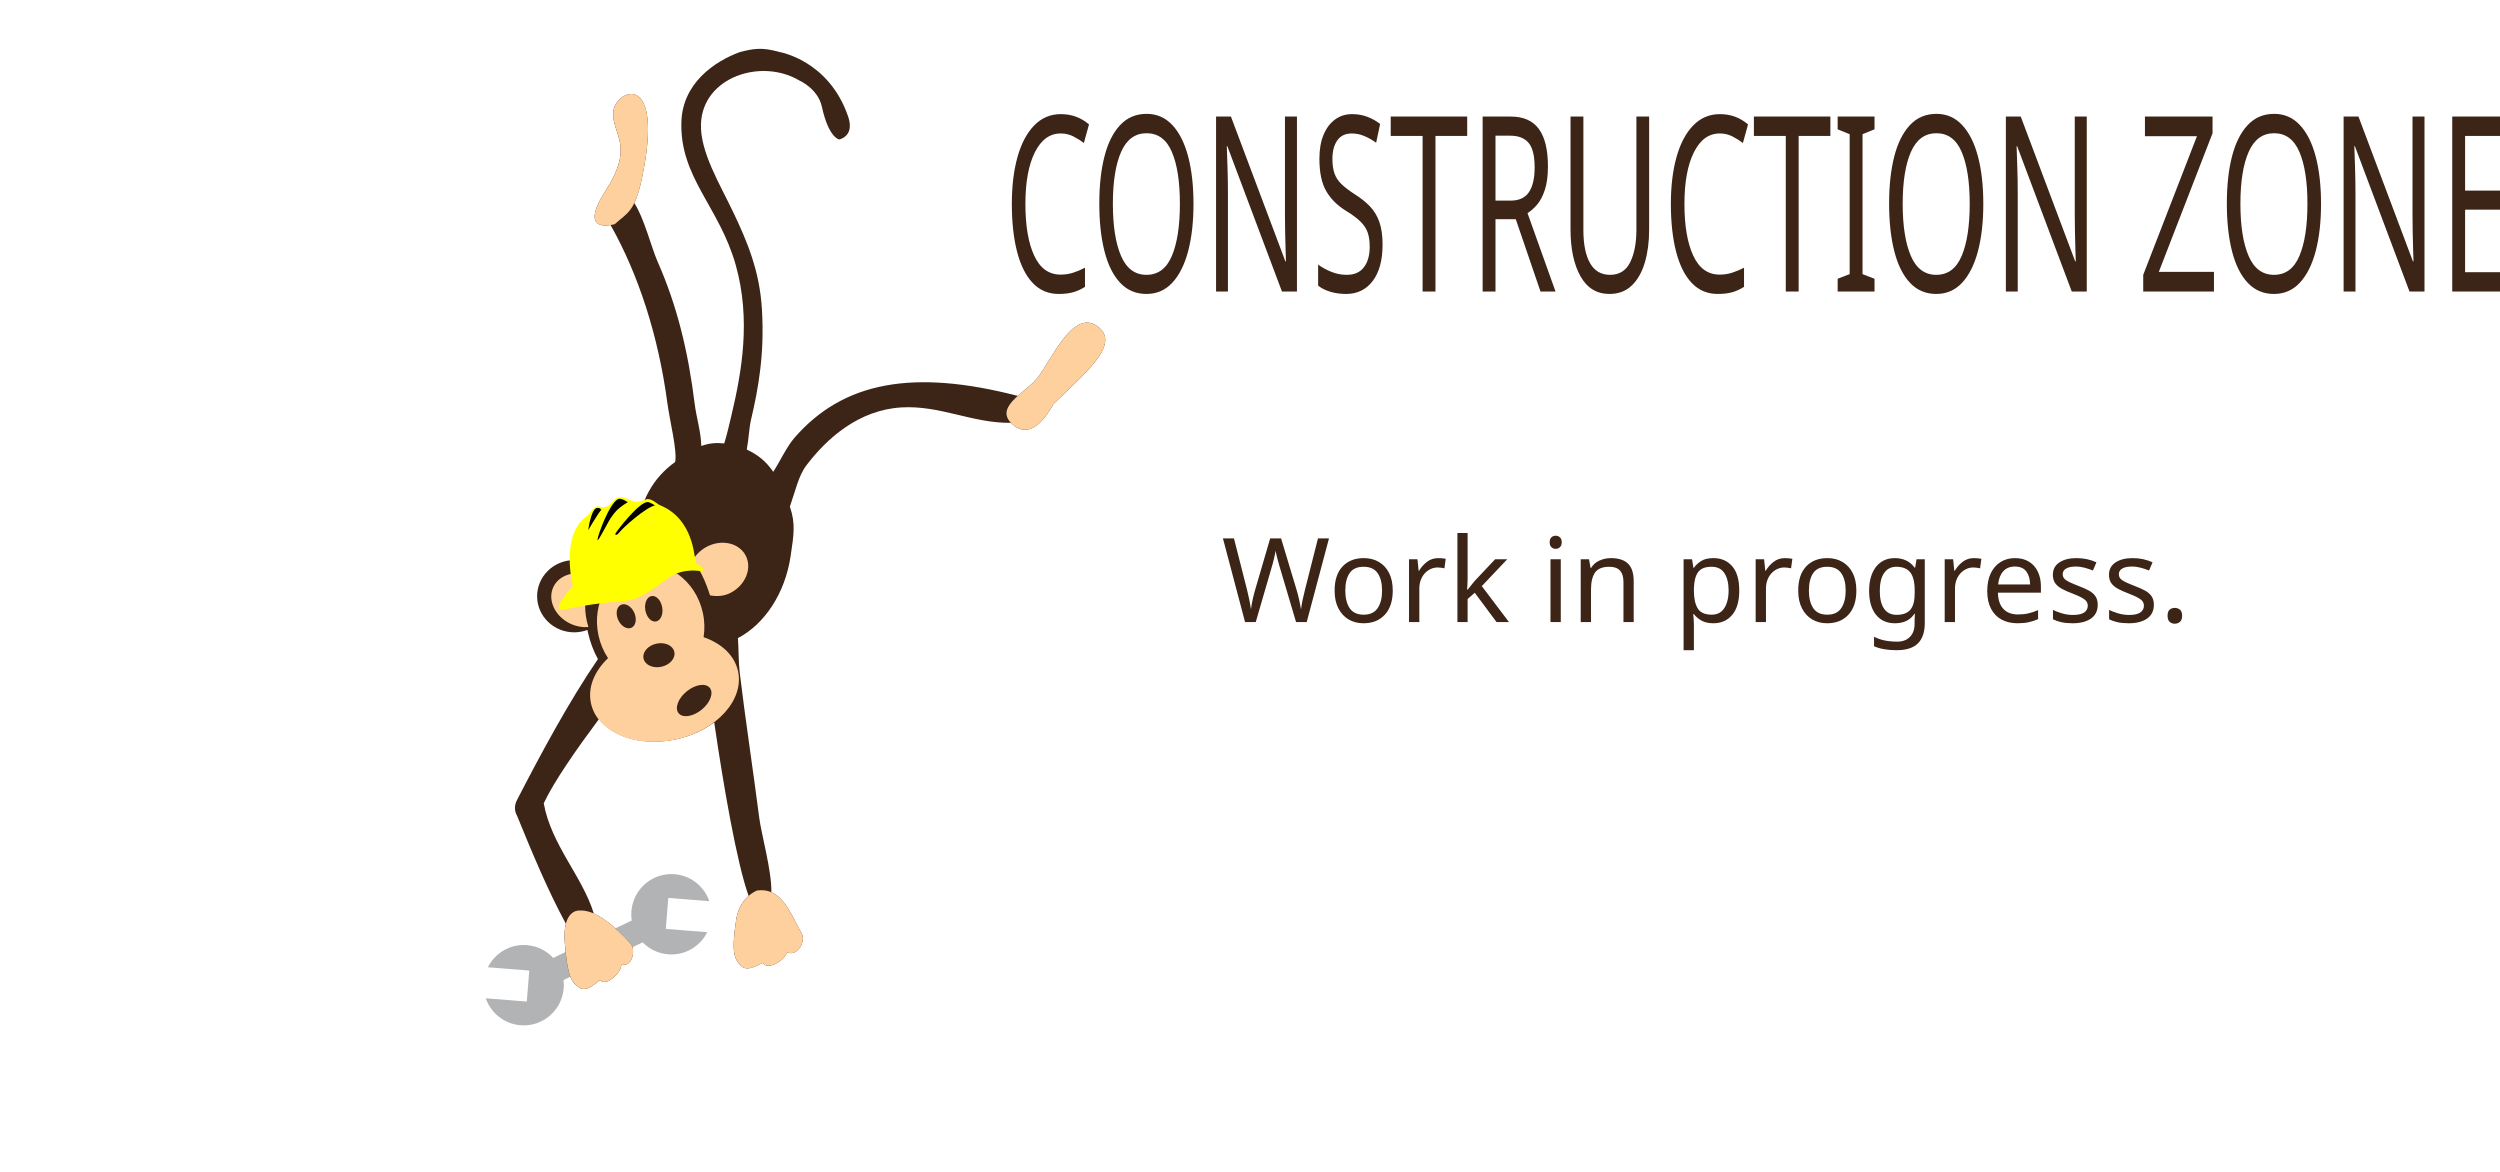
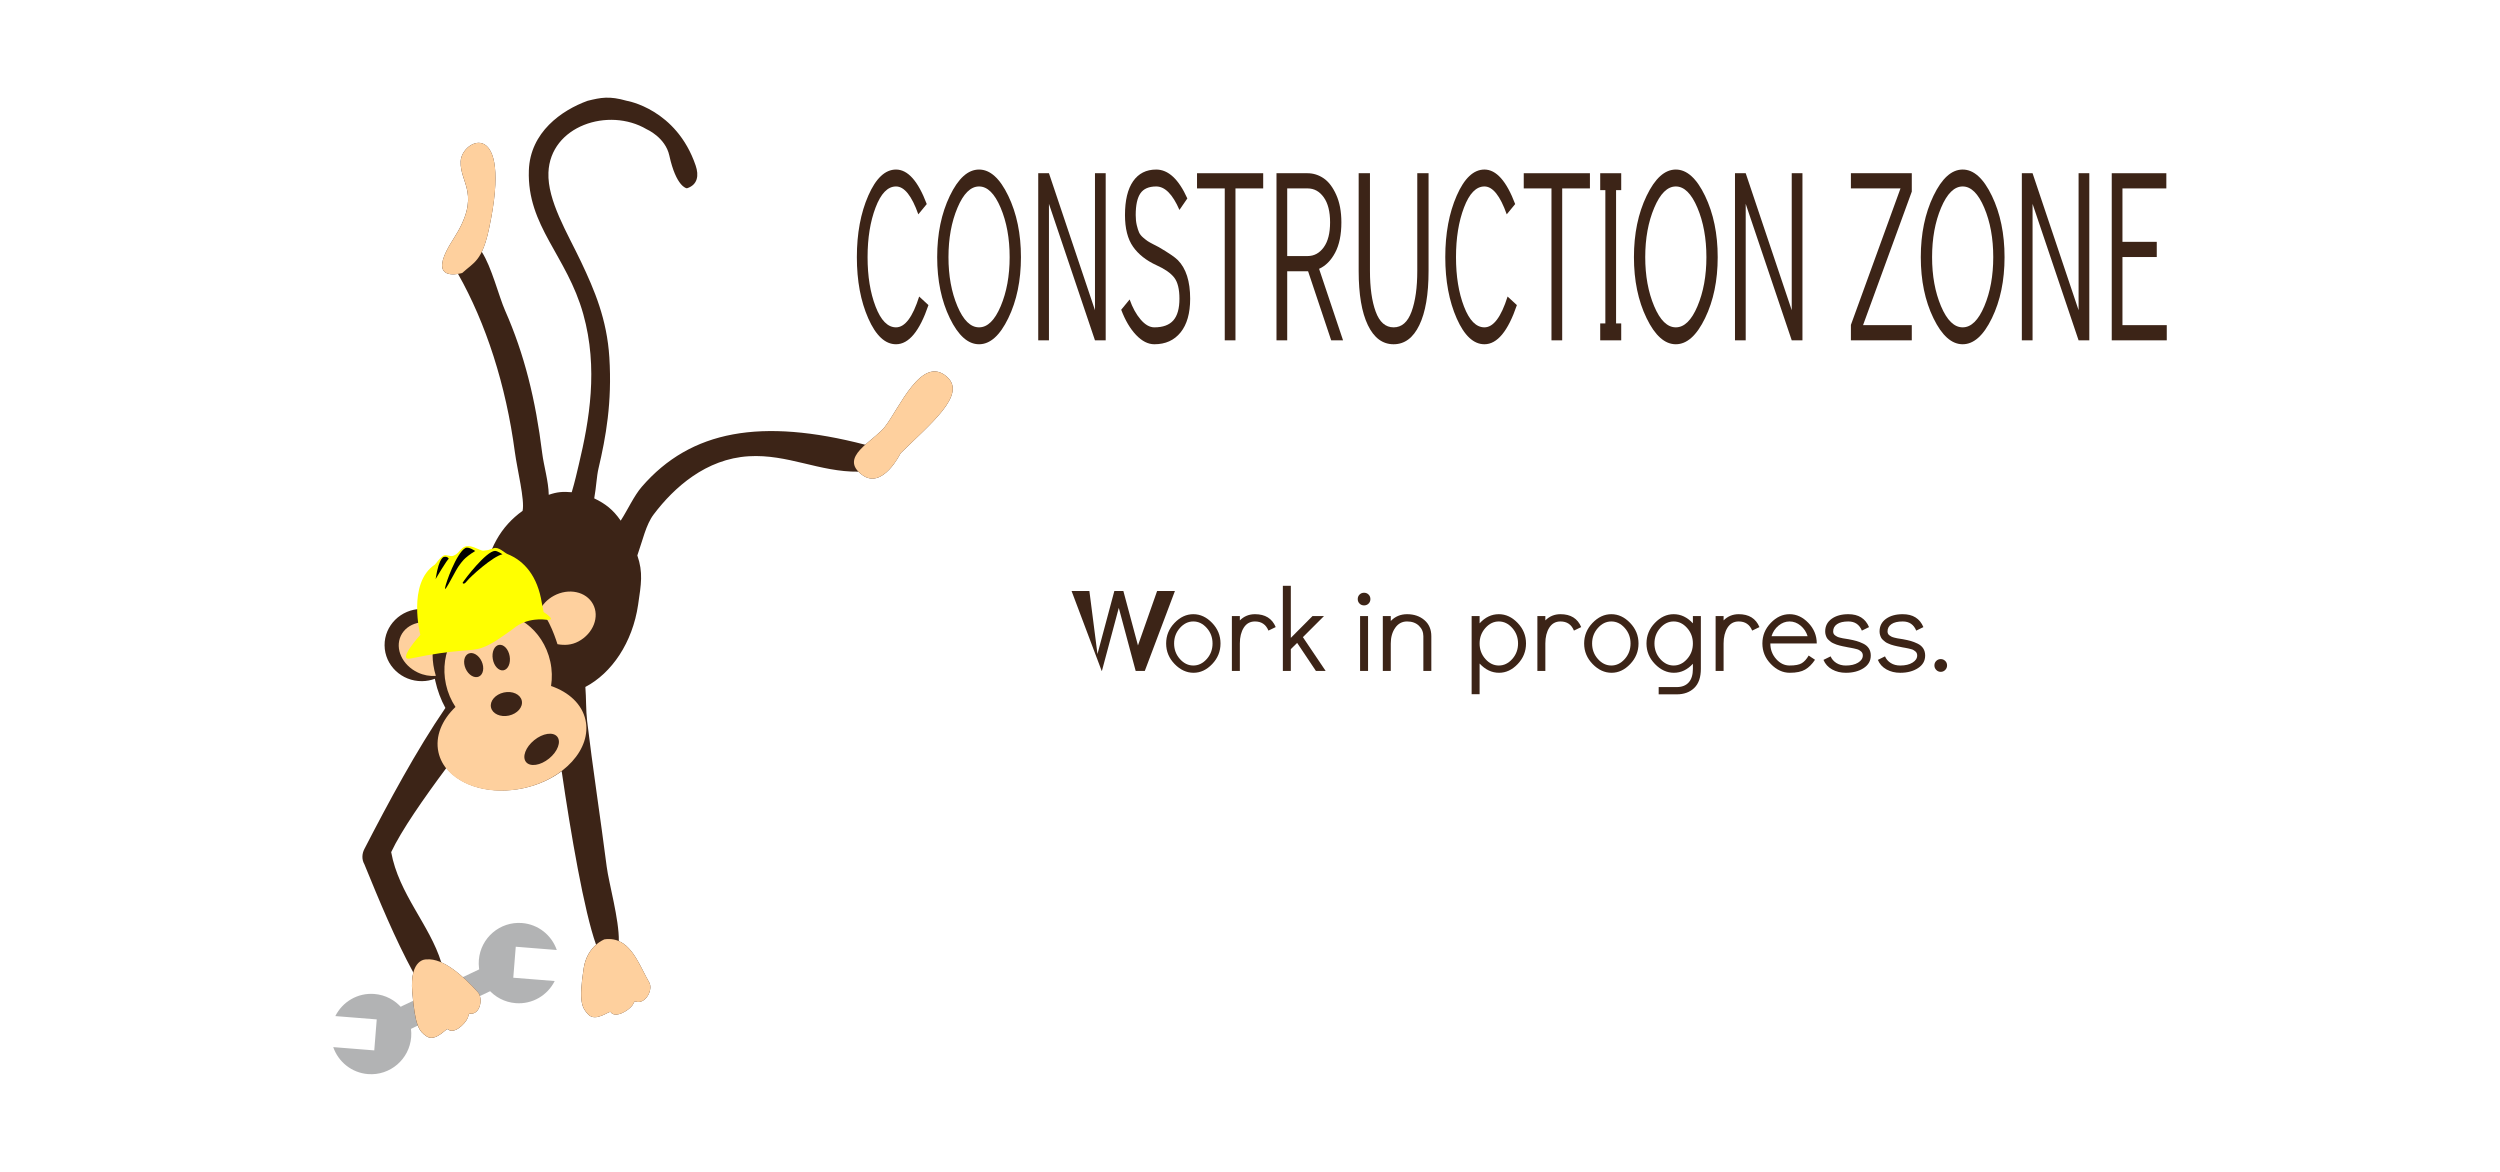
- <svg xmlns="http://www.w3.org/2000/svg" version="1.1" x="0px" y="0px" width="1024px" height="480px" viewBox="664.5 752.5 1024 480" enable-background="new 664.5 752.5 1024 480" xml:space="preserve">
-   <g id="Layer_1">
+ <svg xmlns="http://www.w3.org/2000/svg" version="1.1" id="Layer_1" x="0px" y="0px" width="1024px" height="480px" viewBox="0 0 1024 480" enable-background="new 0 0 1024 480" xml:space="preserve">
+   <g id="Layer_1_1_">
    <g>
      <g>
-         <path fill="#B2B3B4" d="M926.646,1127.938l4.293,9.028l-40.22,19.132l-4.295-9.029L926.646,1127.938z" />
-         <path fill="#B2B3B4" d="M923.117,1125.703c-0.723,9.057,6.018,16.967,15.075,17.689c6.887,0.55,13.077-3.236,15.99-9.062     l-16.962-1.354l1.015-12.694l16.803,1.341c-2.071-5.996-7.502-10.512-14.227-11.049     C931.755,1109.853,923.84,1116.646,923.117,1125.703z" />
-         <path fill="#B2B3B4" d="M895.394,1157.318c0.723-9.057-6.019-16.967-15.075-17.689c-6.887-0.55-13.078,3.237-15.989,9.061     l16.961,1.354l-1.014,12.695l-16.804-1.342c2.072,5.996,7.502,10.512,14.227,11.05     C886.756,1173.17,894.671,1166.375,895.394,1157.318z" />
+         <path fill="#B2B3B4" d="M199.666,395.438l4.293,9.028l-40.221,19.132l-4.295-9.029L199.666,395.438z" />
+         <path fill="#B2B3B4" d="M196.137,393.203c-0.724,9.057,6.018,16.967,15.075,17.688c6.887,0.551,13.077-3.235,15.989-9.062     l-16.962-1.354l1.016-12.693l16.803,1.341c-2.071-5.996-7.502-10.512-14.228-11.049     C204.774,377.354,196.859,384.146,196.137,393.203z" />
+         <path fill="#B2B3B4" d="M168.413,424.818c0.724-9.058-6.019-16.968-15.074-17.689c-6.888-0.55-13.078,3.237-15.989,9.062     l16.961,1.354l-1.014,12.695l-16.805-1.343c2.072,5.996,7.502,10.513,14.228,11.051     C159.775,440.67,167.69,433.875,168.413,424.818z" />
      </g>
      <g id="svg_232">
-         <path id="svg_2" fill="#3C2417" d="M1114.97,886.943c-10.447-9.553-19.792,13.134-25.601,20.438     c-1.893,2.376-5.227,4.787-7.991,7.282c-42.515-11.032-71.424-6.008-91.516,17.22c-3.204,3.701-5.724,9.375-8.646,13.881     c-3.096-4.496-6.261-6.941-10.839-9.133c0.854-4.748,0.976-8.972,1.742-12.224c3.029-12.851,5.599-27.066,4.455-45.452     c-0.973-15.673-6.085-27.608-11.586-39.213c-5.563-11.743-13.805-25.046-13.368-36.542c0.729-19.153,24.665-26.967,40.231-17.762     c0,0,7.65,3.305,9.286,10.765c2.83,12.914,7.098,13.408,7.098,13.408c0.125,0,0.242-0.018,0.312-0.045     c4.179-1.454,4.764-5.182,3.385-9.232c-7.905-23.255-28.225-26.546-28.225-26.546c-7.246-2.062-10.57-1.335-16.045,0     c-10.618,3.853-23.525,12.845-24.062,28.521c-0.781,22.825,15.57,34.872,22.28,58.82c6.24,22.262,2.468,43.637-1.782,61.495     c-0.757,3.182-1.636,7.188-2.938,11.493c-3.64-0.313-5.974-0.133-9.412,1.053c-0.078-5.486-2.05-11.959-2.68-17.047     c-2.711-21.938-7.313-40.578-15.211-58.446c-2.523-5.713-5.556-17.955-9.545-24.016c1.08-2.216,2.075-5.234,3.021-9.679     c9.788-45.983-11.24-36.601-11.667-27.416c-0.428,9.187,8.875,13.471-3.103,32.018c-9.438,14.613-1.686,14.722,2.031,14.109     c11.42,20.182,19.628,45.533,23.271,72.941c0.953,7.165,4.141,19.727,3.165,24.109c-8.905,6.379-14.175,15.56-16.166,29.157     c-0.107,0.728-0.218,1.39-0.334,2.008c-0.332,0.057-0.662,0.106-0.992,0.18c-6.38,1.398-11.542,5.698-14.915,11.658     c-2.539-1.792-5.659-2.852-9.038-2.823c-8.399,0.075-15.15,6.754-15.08,14.921c0.07,8.169,6.936,14.729,15.334,14.661     c1.855-0.021,3.626-0.374,5.267-0.98c0.051,0.269,0.1,0.53,0.158,0.801c0.889,4.048,2.317,7.799,4.15,11.146     c-11.823,17.264-23.379,38.771-33.186,57.789c-0.933,1.801-1.203,4.136,0,6.239c6.233,15.231,12.502,30.424,20.047,44.346     c-0.5,1.918-0.726,4.518-0.432,8.044c1.169,14.001,2.789,16,5.833,18.083c3.694,2.528,8.167-3.501,8.753-2.916     c2.276,2.278,6.996-1.942,8.164-4.668c0.258-0.599,0.255-1.785,0.878-1.706c4.18,0.54,5.547-6.219,3.205-8.792     c-4.278-4.709-9.659-9.9-14.952-12.215c-4.744-15.361-17.401-28.021-20.515-45.144c4.152-8.846,13.236-21.887,22.634-34.521     c5.869,7.569,18.456,11.188,31.72,8.281c5.975-1.311,11.268-3.769,15.483-6.927c3.729,25.599,9.222,57.544,14.085,71.085     c-2.026,1.777-4.332,4.806-5.084,9.683c-2.144,13.883-0.648,16.225,1.891,18.906c3.078,3.247,8.721-1.701,9.167-1.007     c1.748,2.707,7.251-0.425,8.967-2.841c0.379-0.533,0.624-1.692,1.216-1.484c3.971,1.41,7.356-4.792,5.611-7.8     c-3.47-5.99-6.339-14.311-12.449-16.943c0.176-8.771-4.099-23.733-4.961-30.458c-2.632-20.52-5.749-40.601-8.022-59.715     c-0.522-4.382-0.354-9.294-0.72-13.916c10.767-5.622,19.335-18.163,21.603-33.676c1.246-8.493,2.105-13.136-0.316-20.191     c2.191-6.211,3.516-12.596,6.697-16.805c8.409-11.125,21.462-22.768,38.944-23.822c15.925-0.96,29.012,6.499,44.912,6.317     c0.421,0.435,0.924,0.874,1.514,1.314c8.395,6.272,15.748-8.856,15.748-8.856c12.437-12.221,27.061-23.954,19.118-31.217V886.943     z" />
+         <path id="svg_2" fill="#3C2417" d="M387.989,154.443c-10.446-9.554-19.792,13.134-25.601,20.438     c-1.893,2.376-5.228,4.787-7.991,7.282c-42.515-11.032-71.424-6.008-91.516,17.22c-3.204,3.701-5.725,9.375-8.646,13.881     c-3.096-4.496-6.261-6.94-10.839-9.133c0.854-4.748,0.977-8.972,1.742-12.224c3.029-12.852,5.599-27.066,4.455-45.452     c-0.973-15.673-6.085-27.608-11.586-39.213c-5.563-11.743-13.805-25.046-13.368-36.542c0.729-19.153,24.665-26.968,40.231-17.763     c0,0,7.649,3.306,9.285,10.766c2.83,12.914,7.099,13.408,7.099,13.408c0.125,0,0.242-0.019,0.312-0.045     c4.18-1.454,4.765-5.183,3.386-9.232c-7.905-23.255-28.226-26.546-28.226-26.546c-7.246-2.062-10.57-1.335-16.045,0     c-10.618,3.853-23.525,12.845-24.062,28.521c-0.781,22.825,15.569,34.872,22.279,58.82c6.24,22.262,2.469,43.637-1.781,61.495     c-0.758,3.182-1.637,7.188-2.938,11.493c-3.64-0.313-5.974-0.133-9.412,1.053c-0.078-5.486-2.05-11.959-2.68-17.047     c-2.711-21.938-7.313-40.578-15.211-58.446c-2.523-5.713-5.557-17.955-9.545-24.016c1.08-2.216,2.075-5.234,3.021-9.68     c9.788-45.982-11.239-36.601-11.667-27.416c-0.428,9.188,8.875,13.472-3.103,32.019c-9.438,14.613-1.687,14.722,2.031,14.109     c11.42,20.182,19.628,45.532,23.271,72.94c0.953,7.165,4.141,19.728,3.165,24.109c-8.905,6.379-14.175,15.56-16.166,29.156     c-0.107,0.729-0.218,1.391-0.334,2.009c-0.332,0.057-0.662,0.105-0.992,0.18c-6.38,1.398-11.542,5.698-14.915,11.658     c-2.539-1.792-5.659-2.853-9.038-2.823c-8.398,0.075-15.149,6.754-15.08,14.921c0.07,8.169,6.937,14.729,15.334,14.661     c1.855-0.021,3.626-0.374,5.268-0.979c0.051,0.269,0.1,0.529,0.158,0.801c0.889,4.048,2.316,7.799,4.149,11.146     c-11.822,17.265-23.379,38.771-33.186,57.789c-0.934,1.802-1.203,4.136,0,6.239c6.232,15.23,12.502,30.424,20.047,44.346     c-0.5,1.918-0.727,4.519-0.432,8.044c1.169,14.001,2.789,16,5.833,18.083c3.693,2.528,8.167-3.501,8.753-2.916     c2.275,2.278,6.996-1.941,8.164-4.668c0.258-0.599,0.255-1.785,0.878-1.706c4.18,0.54,5.547-6.219,3.205-8.792     c-4.278-4.709-9.659-9.899-14.952-12.215c-4.744-15.361-17.401-28.021-20.516-45.144c4.152-8.847,13.236-21.888,22.635-34.521     c5.868,7.569,18.455,11.188,31.72,8.281c5.975-1.312,11.268-3.77,15.482-6.927c3.729,25.599,9.223,57.544,14.085,71.085     c-2.025,1.776-4.332,4.806-5.084,9.683c-2.144,13.883-0.647,16.225,1.892,18.906c3.078,3.247,8.721-1.701,9.167-1.007     c1.748,2.707,7.251-0.426,8.967-2.841c0.379-0.533,0.624-1.692,1.216-1.484c3.971,1.41,7.356-4.792,5.611-7.8     c-3.47-5.99-6.339-14.312-12.449-16.943c0.176-8.771-4.099-23.733-4.961-30.458c-2.632-20.52-5.749-40.601-8.022-59.715     c-0.521-4.382-0.354-9.294-0.72-13.916c10.768-5.622,19.335-18.163,21.604-33.676c1.246-8.493,2.104-13.137-0.316-20.191     c2.191-6.211,3.517-12.596,6.697-16.805c8.409-11.125,21.462-22.769,38.944-23.822c15.925-0.96,29.012,6.499,44.912,6.317     c0.421,0.435,0.924,0.874,1.514,1.313c8.395,6.272,15.748-8.855,15.748-8.855c12.437-12.222,27.061-23.954,19.118-31.218v0.005     H387.989z" />
        <g id="svg_3">
          <g>
-             <path id="svg_4" fill="#FED09E" d="M1095.851,918.159c0,0-7.355,15.129-15.751,8.856c-9.744-7.286,4.444-13.585,9.267-19.635       c5.81-7.304,15.152-29.99,25.601-20.438C1122.91,894.207,1108.285,905.94,1095.851,918.159z" />
-             <path id="svg_5" fill="#FED09E" d="M947.94,982.859c3.787,1.6,7.376,13.498,7.376,13.498c2.806,0.508,5.751,0.424,8.646-1.144       c6.05-3.272,8.693-10.112,5.906-15.27c-2.79-5.163-9.96-6.693-16.01-3.424c-2.77,1.498-4.825,3.742-5.976,6.231L947.94,982.859       L947.94,982.859z" />
-             <path id="svg_6" fill="#FED09E" d="M905.503,1009.324c-3.762-12.289,1.681-20.581,1.681-20.581       c-6.345-2.99-13.522-1.113-16.025,4.195c-2.498,5.303,0.615,12.032,6.961,15.023c2.396,1.128,4.907,1.563,7.243,1.387" />
-             <path id="svg_7" fill="#FED09E" d="M927.341,825.979c9.79-45.982-11.238-36.6-11.664-27.416       c-0.429,9.187,8.874,13.472-3.104,32.018c-11.981,18.55,3.741,13.729,3.741,13.729       C921.124,839.892,924.46,839.514,927.341,825.979L927.341,825.979z" />
-             <path id="svg_8" fill="#FED09E" d="M901.688,1125.466c0,0-7.001-0.583-5.833,13.416c1.169,14,2.788,15.999,5.831,18.083       c3.695,2.529,8.168-3.501,8.754-2.915c2.277,2.277,6.998-1.943,8.164-4.668c0.259-0.6,0.256-1.787,0.877-1.706       c4.18,0.539,5.547-6.22,3.206-8.793C916.751,1132.347,908.688,1124.883,901.688,1125.466L901.688,1125.466z" />
-             <path id="svg_9" fill="#FED09E" d="M974.587,1117.25c0,0-7.094,2.581-8.53,11.886c-2.144,13.883-0.647,16.227,1.891,18.908       c3.079,3.245,8.722-1.701,9.169-1.007c1.748,2.706,7.25-0.426,8.965-2.842c0.379-0.533,0.625-1.693,1.217-1.484       c3.971,1.41,7.356-4.793,5.611-7.8C988.482,1127.269,985.036,1115.831,974.587,1117.25L974.587,1117.25z" />
+             <path id="svg_4" fill="#FED09E" d="M368.87,185.659c0,0-7.354,15.129-15.751,8.855c-9.744-7.286,4.444-13.585,9.268-19.635       c5.81-7.304,15.151-29.99,25.601-20.438C395.93,161.707,381.305,173.44,368.87,185.659z" />
+             <path id="svg_5" fill="#FED09E" d="M220.96,250.359c3.786,1.6,7.376,13.498,7.376,13.498c2.806,0.508,5.751,0.424,8.646-1.145       c6.05-3.271,8.693-10.112,5.906-15.27c-2.79-5.163-9.96-6.693-16.01-3.425c-2.771,1.498-4.825,3.742-5.977,6.231       L220.96,250.359L220.96,250.359z" />
+             <path id="svg_6" fill="#FED09E" d="M178.522,276.824c-3.762-12.289,1.681-20.581,1.681-20.581       c-6.345-2.99-13.521-1.113-16.024,4.194c-2.498,5.304,0.615,12.032,6.961,15.023c2.396,1.128,4.907,1.563,7.243,1.387" />
+             <path id="svg_7" fill="#FED09E" d="M200.36,93.479c9.79-45.981-11.237-36.6-11.664-27.416       c-0.429,9.188,8.874,13.473-3.104,32.019c-11.981,18.55,3.741,13.729,3.741,13.729       C194.144,107.392,197.479,107.014,200.36,93.479L200.36,93.479z" />
+             <path id="svg_8" fill="#FED09E" d="M174.707,392.966c0,0-7-0.583-5.832,13.416c1.169,14,2.787,15.999,5.83,18.083       c3.695,2.529,8.168-3.501,8.755-2.915c2.276,2.277,6.997-1.942,8.163-4.668c0.26-0.6,0.257-1.787,0.878-1.706       c4.18,0.539,5.547-6.22,3.206-8.793C189.771,399.847,181.707,392.383,174.707,392.966L174.707,392.966z" />
+             <path id="svg_9" fill="#FED09E" d="M247.606,384.75c0,0-7.094,2.581-8.53,11.886c-2.144,13.884-0.646,16.228,1.892,18.908       c3.079,3.245,8.722-1.701,9.169-1.007c1.748,2.706,7.25-0.426,8.965-2.842c0.379-0.533,0.625-1.693,1.217-1.484       c3.971,1.41,7.356-4.793,5.611-7.8C261.502,394.77,258.056,383.331,247.606,384.75L247.606,384.75z" />
          </g>
          <g id="svg_10">
            <g id="svg_11">
-               <path id="svg_12" fill="#FED09E" d="M966.798,1027.405c-1.425-6.494-6.794-11.415-14.103-13.918        c0.501-3.197,0.436-6.585-0.314-10.008c-2.909-13.263-14.829-21.914-26.63-19.326c-11.799,2.588-19.007,15.434-16.099,28.696        c0.749,3.421,2.108,6.528,3.901,9.223c-5.591,5.331-8.41,12.043-6.985,18.539c2.588,11.799,18.17,18.408,34.799,14.763        C957.999,1051.727,969.384,1039.203,966.798,1027.405L966.798,1027.405z M923.117,1009.629        c-1.817,0.818-4.243-0.627-5.409-3.228c-1.17-2.6-0.646-5.368,1.173-6.188c1.815-0.816,4.236,0.628,5.407,3.228        C925.458,1006.041,924.934,1008.816,923.117,1009.629L923.117,1009.629z M931.369,996.64c1.909-0.332,3.866,1.728,4.366,4.603        c0.506,2.876-0.636,5.484-2.545,5.814c-1.907,0.333-3.863-1.729-4.361-4.604C928.324,999.575,929.464,996.97,931.369,996.64        L931.369,996.64z M935.434,1025.602c-3.483,0.761-6.772-0.734-7.344-3.348c-0.572-2.612,1.786-5.346,5.271-6.111        c3.481-0.763,6.769,0.736,7.342,3.348C941.275,1022.099,938.917,1024.836,935.434,1025.602L935.434,1025.602z         M951.888,1043.193c-3.529,2.868-7.756,3.508-9.443,1.434c-1.686-2.078-0.191-6.082,3.339-8.95        c3.529-2.866,7.754-3.504,9.44-1.431C956.91,1036.322,955.416,1040.327,951.888,1043.193L951.888,1043.193z" />
+               <path id="svg_12" fill="#FED09E" d="M239.817,294.905c-1.425-6.494-6.794-11.415-14.103-13.918        c0.501-3.197,0.436-6.585-0.314-10.009c-2.909-13.263-14.829-21.913-26.63-19.325c-11.799,2.588-19.007,15.434-16.099,28.695        c0.749,3.421,2.107,6.528,3.9,9.224c-5.591,5.331-8.41,12.043-6.984,18.539c2.588,11.799,18.17,18.407,34.799,14.763        C231.019,319.227,242.403,306.703,239.817,294.905L239.817,294.905z M196.137,277.129c-1.817,0.818-4.243-0.627-5.409-3.228        c-1.17-2.601-0.646-5.368,1.173-6.188c1.815-0.815,4.236,0.628,5.407,3.229C198.478,273.541,197.953,276.316,196.137,277.129        L196.137,277.129z M204.389,264.14c1.909-0.332,3.866,1.729,4.366,4.604c0.506,2.876-0.637,5.483-2.545,5.813        c-1.907,0.333-3.863-1.729-4.361-4.604C201.344,267.075,202.483,264.47,204.389,264.14L204.389,264.14z M208.453,293.102        c-3.482,0.762-6.771-0.733-7.344-3.348c-0.572-2.612,1.786-5.346,5.271-6.111c3.48-0.763,6.769,0.736,7.342,3.349        C214.295,289.599,211.937,292.336,208.453,293.102L208.453,293.102z M224.907,310.693c-3.528,2.867-7.756,3.508-9.442,1.434        c-1.687-2.078-0.191-6.082,3.339-8.95c3.528-2.866,7.754-3.504,9.439-1.431C229.93,303.822,228.436,307.827,224.907,310.693        L224.907,310.693z" />
            </g>
          </g>
        </g>
      </g>
-       <path fill="#FFFF00" d="M937.187,990.05c-4.707,3.278-8.328,6.187-12.881,7.817c-4.553,1.633-10.059,0.309-29.096,4.356    c-6.002,1.256,3.935-9.667,3.935-9.667s-5.462-21.196,5.955-28.795c0.489-0.384,1.765-2.581,3.431-3.616    c1.082-0.709,2.922,0.491,4.063,0.019c1.931-0.682,2.348-1.977,3.875-3.227c2.778-2.261,6.933,1.283,8.574,1.1    c2.947-0.359,1.404-0.118,4.124-1.012c2.111-0.645,4.388,1.876,5.624,2.394c6.993,2.789,12.398,9.127,14.124,20.076l0.729,3.692    c0,0,2.639,1.666,2.972,2.594c0.329,0.926-2.312,0.526-2.312,0.526S942.818,985.174,937.187,990.05z" />
-       <path d="M910.807,961.398c0,0-0.451-1.062-1.733-0.805c0,0-2.186-0.604-3.669,9.087    C905.404,969.681,910.234,961.468,910.807,961.398z" />
-       <path d="M921.618,958.189c0,0-2.804-1.961-4.04-1.209c-3.675,2.075-8.125,14.582-8.313,16.407    c-0.245,2.263,4.555-7.972,6.057-9.64C915.963,962.986,916.749,961.174,921.618,958.189z" />
-       <path d="M932.791,959.527c0,0-2.062-1.395-3.071-1.38c-3.525,0.091-12.272,11.374-13.258,13.073c0,0,0.371,1.084,1.695-0.62    C919.596,968.699,928.939,960.299,932.791,959.527z" />
+       <path fill="#FFFF00" d="M210.207,257.55c-4.707,3.278-8.328,6.188-12.882,7.817c-4.553,1.633-10.059,0.309-29.096,4.355    c-6.002,1.256,3.935-9.667,3.935-9.667s-5.462-21.195,5.955-28.795c0.489-0.384,1.766-2.581,3.432-3.616    c1.082-0.709,2.922,0.491,4.062,0.02c1.932-0.682,2.349-1.977,3.875-3.227c2.778-2.262,6.934,1.282,8.574,1.1    c2.947-0.359,1.404-0.118,4.124-1.012c2.111-0.646,4.388,1.876,5.624,2.394c6.993,2.789,12.398,9.127,14.124,20.076l0.729,3.691    c0,0,2.639,1.666,2.972,2.595c0.329,0.926-2.312,0.525-2.312,0.525S215.838,252.674,210.207,257.55z" />
+       <path d="M183.826,228.898c0,0-0.45-1.062-1.732-0.806c0,0-2.187-0.604-3.669,9.087    C178.424,237.181,183.254,228.968,183.826,228.898z" />
+       <path d="M194.638,225.689c0,0-2.804-1.961-4.04-1.209c-3.675,2.074-8.125,14.582-8.313,16.406    c-0.245,2.264,4.556-7.972,6.058-9.64C188.982,230.486,189.769,228.674,194.638,225.689z" />
+       <path d="M205.811,227.027c0,0-2.062-1.396-3.071-1.381c-3.524,0.092-12.271,11.375-13.258,13.073c0,0,0.371,1.084,1.695-0.62    C192.615,236.199,201.959,227.799,205.811,227.027z" />
    </g>
-     <text transform="matrix(0.5833 0 0 1 1075.373 871.9014)" fill="#3C2417" font-family="'DidactGothic'" font-size="100.364">CONSTRUCTION ZONE</text>
-     <text transform="matrix(1 0 0 1 1164.839 1007.305)" fill="#3C2417" font-family="'DidactGothic'" font-size="48">Work in progress.</text>
+     <g enable-background="new    ">
+       <path fill="#3C2417" d="M380.298,124.965c-3.629,10.695-8.06,16.042-13.289,16.042c-4.449,0-8.235-3.525-11.357-10.575    c-3.122-7.051-4.683-15.419-4.683-25.104c0-9.686,1.561-18.086,4.683-25.204c3.122-7.116,6.908-10.677,11.357-10.677    c4.839,0,9.035,4.715,12.587,14.14l-3.454,4.207c-2.693-7.613-5.737-11.421-9.133-11.421s-6.187,2.873-8.371,8.617    c-2.187,5.744-3.278,12.523-3.278,20.338c0,7.815,1.092,14.562,3.278,20.238c2.185,5.678,4.976,8.516,8.371,8.516    c3.668,0,6.829-4.207,9.484-12.624L380.298,124.965z" />
+       <path fill="#3C2417" d="M389.051,130.331c-3.454-7.116-5.181-15.451-5.181-25.003c0-9.551,1.727-17.918,5.181-25.104    c3.454-7.185,7.444-10.777,11.972-10.777s8.519,3.593,11.973,10.777c3.453,7.186,5.181,15.553,5.181,25.104    c0,9.552-1.728,17.887-5.181,25.003c-3.454,7.118-7.445,10.676-11.973,10.676S392.505,137.449,389.051,130.331z M388.495,105.328    c0,7.615,1.219,14.311,3.658,20.088s5.396,8.666,8.869,8.666s6.43-2.889,8.869-8.666s3.659-12.473,3.659-20.088    c0-7.682-1.229-14.426-3.688-20.237c-2.458-5.812-5.405-8.718-8.84-8.718s-6.381,2.905-8.84,8.718    C389.725,90.902,388.495,97.646,388.495,105.328z" />
+       <path fill="#3C2417" d="M425.259,139.401V70.953h4.391l18.851,56.104V70.953h4.391v68.448H448.5l-18.851-55.902v55.902H425.259z" />
+       <path fill="#3C2417" d="M473.701,108.634c-4.229-1.937-7.438-4.475-9.625-7.614c-2.188-3.139-3.282-7.447-3.282-12.925    c0-6.047,1.109-10.666,3.329-13.859c2.219-3.191,5.372-4.788,9.461-4.788c4.951,0,9.201,3.946,12.75,11.836l-3.235,4.707    c-2.781-6.41-5.952-9.617-9.515-9.617c-3.016,0-5.17,0.936-6.461,2.806c-1.293,1.87-1.938,4.842-1.938,8.916    c0,1.537,0.146,2.922,0.44,4.157c0.293,1.236,0.607,2.223,0.939,2.956c0.333,0.735,0.892,1.437,1.675,2.104    c0.782,0.668,1.399,1.153,1.85,1.454c0.449,0.301,1.224,0.733,2.32,1.302c1.096,0.567,1.841,0.951,2.231,1.15    c3.994,2.34,6.591,4.11,7.793,5.312c3.37,3.406,5.056,8.684,5.056,15.83c0,5.949-1.306,10.544-3.916,13.785    c-2.61,3.242-6.195,4.861-10.754,4.861c-2.573,0-5.07-1.27-7.487-3.811c-2.419-2.54-4.446-5.982-6.086-10.328l3.454-4.207    c1.169,3.34,2.671,6.078,4.504,8.216c1.833,2.137,3.705,3.205,5.615,3.205c3.524,0,6.118-0.952,7.783-2.855    c1.664-1.904,2.496-4.858,2.496-8.866c0-3.939-0.716-6.828-2.145-8.666C479.525,111.857,477.108,110.17,473.701,108.634z" />
+       <path fill="#3C2417" d="M490.3,77.176v-6.223h27.105v6.223h-11.357v62.226h-4.391V77.176H490.3z" />
+       <path fill="#3C2417" d="M522.85,139.401V70.953h12.678c2.365,0,4.565,0.686,6.602,2.053c2.035,1.367,3.761,3.621,5.176,6.758    c1.415,3.138,2.123,6.909,2.123,11.312c0,5.076-0.853,9.218-2.557,12.423c-1.704,3.206-3.896,5.41-6.576,6.611l9.817,29.291    h-4.858l-9.467-28.303h-0.059h-8.488v28.303H522.85z M527.24,77.176v27.7h8.371c2.654,0,4.85-1.191,6.586-3.575    s2.605-5.793,2.605-10.225s-0.869-7.855-2.605-10.273s-3.932-3.627-6.586-3.627H527.24z" />
+       <path fill="#3C2417" d="M556.511,110.998V70.953h4.625v40.045c0,6.825,0.783,12.38,2.349,16.661    c1.566,4.282,4.013,6.423,7.34,6.423s5.774-2.141,7.34-6.423c1.566-4.281,2.35-9.836,2.35-16.661V70.953h4.624v40.045    c0,9.569-1.261,16.962-3.784,22.181c-2.522,5.219-6.032,7.828-10.529,7.828c-4.519,0-8.034-2.609-10.546-7.828    S556.511,120.567,556.511,110.998z" />
+       <path fill="#3C2417" d="M621.316,124.965c-3.629,10.695-8.06,16.042-13.289,16.042c-4.449,0-8.235-3.525-11.357-10.575    c-3.122-7.051-4.683-15.419-4.683-25.104c0-9.686,1.561-18.086,4.683-25.204c3.122-7.116,6.908-10.677,11.357-10.677    c4.839,0,9.035,4.715,12.587,14.14l-3.454,4.207c-2.693-7.613-5.737-11.421-9.133-11.421s-6.187,2.873-8.371,8.617    c-2.187,5.744-3.278,12.523-3.278,20.338c0,7.815,1.092,14.562,3.278,20.238c2.185,5.678,4.976,8.516,8.371,8.516    c3.668,0,6.829-4.207,9.484-12.624L621.316,124.965z" />
+       <path fill="#3C2417" d="M624.127,77.176v-6.223h27.105v6.223h-11.357v62.226h-4.391V77.176H624.127z" />
+       <path fill="#3C2417" d="M661.944,77.878v54.599h2.107v6.925h-8.605v-6.925h2.107V77.878h-2.107v-6.925h8.605v6.925H661.944z" />
+       <path fill="#3C2417" d="M674.443,130.331c-3.454-7.116-5.181-15.451-5.181-25.003c0-9.551,1.727-17.918,5.181-25.104    c3.454-7.185,7.444-10.777,11.972-10.777s8.519,3.593,11.973,10.777c3.453,7.186,5.181,15.553,5.181,25.104    c0,9.552-1.728,17.887-5.181,25.003c-3.454,7.118-7.445,10.676-11.973,10.676S677.897,137.449,674.443,130.331z M673.888,105.328    c0,7.615,1.219,14.311,3.658,20.088s5.396,8.666,8.869,8.666s6.43-2.889,8.869-8.666s3.659-12.473,3.659-20.088    c0-7.682-1.229-14.426-3.688-20.237c-2.458-5.812-5.405-8.718-8.84-8.718s-6.381,2.905-8.84,8.718    C675.117,90.902,673.888,97.646,673.888,105.328z" />
+       <path fill="#3C2417" d="M710.651,139.401V70.953h4.391l18.851,56.104V70.953h4.391v68.448h-4.391l-18.851-55.902v55.902H710.651z" />
+       <path fill="#3C2417" d="M758.129,77.176v-6.223h24.939v7.527l-19.963,54.698h19.963v6.223h-24.939v-6.323l20.314-55.902H758.129z" />
+       <path fill="#3C2417" d="M791.937,130.331c-3.454-7.116-5.181-15.451-5.181-25.003c0-9.551,1.727-17.918,5.181-25.104    c3.454-7.185,7.444-10.777,11.972-10.777s8.519,3.593,11.973,10.777c3.453,7.186,5.181,15.553,5.181,25.104    c0,9.552-1.728,17.887-5.181,25.003c-3.454,7.118-7.445,10.676-11.973,10.676S795.391,137.449,791.937,130.331z M791.381,105.328    c0,7.615,1.219,14.311,3.658,20.088s5.396,8.666,8.869,8.666s6.43-2.889,8.869-8.666s3.659-12.473,3.659-20.088    c0-7.682-1.229-14.426-3.688-20.237c-2.458-5.812-5.405-8.718-8.84-8.718s-6.381,2.905-8.84,8.718    C792.61,90.902,791.381,97.646,791.381,105.328z" />
+       <path fill="#3C2417" d="M828.146,139.401V70.953h4.391l18.851,56.104V70.953h4.391v68.448h-4.391l-18.851-55.902v55.902H828.146z" />
+       <path fill="#3C2417" d="M864.969,139.401V70.953h22.363v6.223h-17.973v21.879h14.05v6.223h-14.05v27.901h18.148v6.223H864.969z" />
+     </g>
+     <g enable-background="new    ">
+       <path fill="#3C2417" d="M451.346,274.805h-0.096l-12.336-32.736h7.297l3.312,25.824l6.912-25.824h3.696l5.979,22.3l7.845-22.3    h7.295l-12.336,32.736h-3.744l-6.912-25.824L451.346,274.805z" />
+       <path fill="#3C2417" d="M481.131,271.997c-2.32-2.384-3.48-5.191-3.48-8.425c0-3.231,1.145-6.039,3.432-8.424    c2.288-2.383,4.855-3.576,7.705-3.576c2.848,0,5.415,1.193,7.703,3.576c2.287,2.385,3.432,5.192,3.432,8.424    c0,3.233-1.136,6.041-3.407,8.425c-2.272,2.384-4.816,3.575-7.632,3.575C486.034,275.572,483.45,274.381,481.131,271.997z     M483.291,257.213c-1.584,1.775-2.377,3.896-2.377,6.359c0,2.465,0.793,4.584,2.377,6.36s3.415,2.664,5.496,2.664    c2.079,0,3.912-0.888,5.496-2.664s2.375-3.896,2.375-6.36c0-2.463-0.791-4.584-2.375-6.359c-1.584-1.776-3.417-2.664-5.496-2.664    C486.706,254.549,484.875,255.437,483.291,257.213z" />
+       <path fill="#3C2417" d="M519.555,258.293c-1.025-2.496-2.865-3.744-5.521-3.744c-1.984,0-3.513,0.848-4.584,2.544    c-1.072,1.696-1.608,3.856-1.608,6.479v11.232h-3.264v-22.464h3.264v1.775c1.696-1.695,3.76-2.544,6.192-2.544    c4.192,0,7.024,1.761,8.496,5.28L519.555,258.293z" />
+       <path fill="#3C2417" d="M525.458,274.805v-34.848h3.265v21.312l8.879-8.928h4.705l-8.641,8.64l9.312,13.824h-3.984l-7.68-11.472    l-2.592,2.544v8.928H525.458z" />
+       <path fill="#3C2417" d="M556.873,247.229c-0.496-0.495-0.744-1.111-0.744-1.848s0.248-1.352,0.744-1.849    c0.496-0.495,1.111-0.743,1.848-0.743s1.352,0.248,1.849,0.743c0.495,0.497,0.744,1.112,0.744,1.849s-0.249,1.353-0.744,1.848    c-0.497,0.497-1.112,0.744-1.849,0.744S557.369,247.726,556.873,247.229z M557.09,274.805v-22.464h3.264v22.464H557.09z" />
+       <path fill="#3C2417" d="M586.272,260.597v14.208h-3.265v-14.208c0-1.695-0.607-3.128-1.823-4.296    c-1.217-1.168-2.832-1.752-4.849-1.752c-2.016,0-3.632,0.864-4.848,2.592c-1.217,1.729-1.824,3.872-1.824,6.432v11.232H566.4    v-22.464h3.264v2.016c1.792-1.855,4.016-2.784,6.672-2.784c2.848,0,5.216,0.809,7.104,2.425    C585.328,255.613,586.272,257.812,586.272,260.597z" />
+       <path fill="#3C2417" d="M606.048,271.78v12.576h-3.265v-32.016h3.265v2.976c2.271-2.496,4.896-3.744,7.872-3.744    c2.848,0,5.416,1.193,7.703,3.576c2.288,2.385,3.433,5.192,3.433,8.424c0,3.233-1.136,6.041-3.407,8.425    c-2.273,2.384-4.817,3.575-7.633,3.575C611.039,275.572,608.383,274.309,606.048,271.78z M608.424,257.213    c-1.584,1.775-2.376,3.896-2.376,6.359c0,2.465,0.792,4.584,2.376,6.36s3.416,2.664,5.496,2.664s3.912-0.888,5.496-2.664    s2.376-3.896,2.376-6.36c0-2.463-0.792-4.584-2.376-6.359c-1.584-1.776-3.416-2.664-5.496-2.664S610.008,255.437,608.424,257.213z    " />
+       <path fill="#3C2417" d="M644.688,258.293c-1.025-2.496-2.865-3.744-5.521-3.744c-1.984,0-3.513,0.848-4.584,2.544    c-1.072,1.696-1.608,3.856-1.608,6.479v11.232h-3.264v-22.464h3.264v1.775c1.696-1.695,3.76-2.544,6.192-2.544    c4.192,0,7.024,1.761,8.496,5.28L644.688,258.293z" />
+       <path fill="#3C2417" d="M652.344,271.997c-2.32-2.384-3.48-5.191-3.48-8.425c0-3.231,1.145-6.039,3.432-8.424    c2.288-2.383,4.855-3.576,7.705-3.576c2.848,0,5.415,1.193,7.703,3.576c2.287,2.385,3.432,5.192,3.432,8.424    c0,3.233-1.136,6.041-3.407,8.425c-2.272,2.384-4.816,3.575-7.632,3.575C657.247,275.572,654.663,274.381,652.344,271.997z     M654.504,257.213c-1.584,1.775-2.377,3.896-2.377,6.359c0,2.465,0.793,4.584,2.377,6.36s3.415,2.664,5.496,2.664    c2.079,0,3.912-0.888,5.496-2.664s2.375-3.896,2.375-6.36c0-2.463-0.791-4.584-2.375-6.359c-1.584-1.776-3.417-2.664-5.496-2.664    C657.919,254.549,656.088,255.437,654.504,257.213z" />
+       <path fill="#3C2417" d="M677.879,271.997c-2.32-2.384-3.479-5.191-3.479-8.425c0-3.231,1.144-6.039,3.433-8.424    c2.287-2.383,4.855-3.576,7.703-3.576c2.944,0,5.568,1.248,7.873,3.744v-2.976h3.264v21.6c0,3.487-0.904,6.104-2.713,7.849    c-1.808,1.743-4.199,2.615-7.176,2.615h-7.392v-2.976h7.392c2.112,0,3.744-0.632,4.896-1.896c1.152-1.264,1.729-3.128,1.729-5.592    v-2.063c-2.273,2.464-4.865,3.695-7.777,3.695C682.783,275.572,680.199,274.381,677.879,271.997z M680.039,257.213    c-1.584,1.775-2.375,3.896-2.375,6.359c0,2.465,0.791,4.584,2.375,6.36s3.416,2.664,5.496,2.664s3.912-0.888,5.496-2.664    s2.377-3.896,2.377-6.36c0-2.463-0.793-4.584-2.377-6.359c-1.584-1.776-3.416-2.664-5.496-2.664S681.623,255.437,680.039,257.213z    " />
+       <path fill="#3C2417" d="M717.695,258.293c-1.025-2.496-2.865-3.744-5.521-3.744c-1.984,0-3.513,0.848-4.584,2.544    c-1.072,1.696-1.608,3.856-1.608,6.479v11.232h-3.264v-22.464h3.264v1.775c1.696-1.695,3.76-2.544,6.192-2.544    c4.192,0,7.024,1.761,8.496,5.28L717.695,258.293z" />
+       <path fill="#3C2417" d="M725.135,263.572c0,2.465,0.793,4.584,2.377,6.36s3.415,2.664,5.496,2.664c2.303,0,3.975-0.319,5.016-0.96    c1.039-0.64,1.975-1.68,2.808-3.12l2.593,1.729c-1.186,1.792-2.529,3.128-4.033,4.008s-3.6,1.319-6.287,1.319    c-2.849,0-5.433-1.191-7.752-3.575c-2.32-2.384-3.48-5.191-3.48-8.425c0-3.231,1.145-6.039,3.432-8.424    c2.288-2.383,4.855-3.576,7.705-3.576c2.848,0,5.415,1.193,7.703,3.576c2.287,2.385,3.432,5.192,3.432,8.424H725.135z     M725.615,260.597h14.784c-0.544-1.76-1.505-3.208-2.88-4.344c-1.377-1.136-2.881-1.704-4.512-1.704    c-1.633,0-3.137,0.568-4.513,1.704S726.159,258.837,725.615,260.597z" />
+       <path fill="#3C2417" d="M757.023,265.16c-0.119-0.036-0.462-0.107-1.028-0.214c-0.565-0.106-0.964-0.185-1.191-0.234    c-0.229-0.05-0.646-0.147-1.254-0.295c-0.608-0.146-1.048-0.275-1.319-0.388c-0.272-0.111-0.656-0.271-1.152-0.479    c-0.496-0.207-0.872-0.414-1.128-0.622c-0.257-0.208-0.56-0.464-0.912-0.767s-0.616-0.622-0.792-0.958s-0.328-0.719-0.455-1.15    c-0.129-0.431-0.193-0.901-0.193-1.413c0-2.18,0.878-3.902,2.634-5.168s4.038-1.899,6.848-1.899c4.171,0,6.995,1.763,8.472,5.286    l-2.93,1.444c-1.028-2.502-2.876-3.754-5.542-3.754c-2.024,0-3.566,0.368-4.627,1.104c-1.061,0.737-1.59,1.729-1.59,2.977    c0,0.353,0.065,0.664,0.196,0.936c0.131,0.272,0.344,0.513,0.639,0.721c0.296,0.208,0.566,0.376,0.812,0.504    s0.632,0.258,1.16,0.388c0.527,0.132,0.914,0.22,1.164,0.267c0.248,0.047,0.658,0.114,1.233,0.202    c0.573,0.09,0.95,0.15,1.13,0.183c1.255,0.229,2.312,0.466,3.174,0.709s1.795,0.605,2.803,1.089s1.776,1.136,2.305,1.957    c0.527,0.821,0.792,1.795,0.792,2.923c0,2.164-0.979,3.883-2.937,5.156s-4.38,1.91-7.268,1.91c-2.114,0-3.996-0.46-5.645-1.38    c-1.648-0.922-2.825-2.223-3.528-3.905l2.928-1.444c0.479,1.124,1.265,2.029,2.354,2.72c1.089,0.689,2.386,1.034,3.892,1.034    c2.057,0,3.727-0.395,5.012-1.185c1.285-0.789,1.928-1.765,1.928-2.926c0-0.354-0.064-0.676-0.191-0.967    c-0.129-0.29-0.328-0.54-0.6-0.75c-0.273-0.209-0.528-0.386-0.769-0.531c-0.239-0.145-0.586-0.271-1.036-0.381    c-0.451-0.109-0.822-0.2-1.11-0.271c-0.29-0.07-0.694-0.151-1.216-0.243C757.562,265.253,757.209,265.191,757.023,265.16z" />
+       <path fill="#3C2417" d="M779.295,265.16c-0.119-0.036-0.462-0.107-1.028-0.214c-0.565-0.106-0.964-0.185-1.191-0.234    c-0.229-0.05-0.646-0.147-1.254-0.295c-0.608-0.146-1.048-0.275-1.319-0.388c-0.272-0.111-0.656-0.271-1.152-0.479    c-0.496-0.207-0.872-0.414-1.128-0.622c-0.257-0.208-0.56-0.464-0.912-0.767s-0.616-0.622-0.792-0.958s-0.328-0.719-0.455-1.15    c-0.129-0.431-0.193-0.901-0.193-1.413c0-2.18,0.878-3.902,2.634-5.168s4.038-1.899,6.848-1.899c4.171,0,6.995,1.763,8.472,5.286    l-2.93,1.444c-1.028-2.502-2.876-3.754-5.542-3.754c-2.024,0-3.566,0.368-4.627,1.104c-1.061,0.737-1.59,1.729-1.59,2.977    c0,0.353,0.065,0.664,0.196,0.936c0.131,0.272,0.344,0.513,0.639,0.721c0.296,0.208,0.566,0.376,0.812,0.504    s0.632,0.258,1.16,0.388c0.527,0.132,0.914,0.22,1.164,0.267c0.248,0.047,0.658,0.114,1.233,0.202    c0.573,0.09,0.95,0.15,1.13,0.183c1.255,0.229,2.312,0.466,3.174,0.709s1.795,0.605,2.803,1.089s1.776,1.136,2.305,1.957    c0.527,0.821,0.792,1.795,0.792,2.923c0,2.164-0.979,3.883-2.937,5.156s-4.38,1.91-7.268,1.91c-2.114,0-3.996-0.46-5.645-1.38    c-1.648-0.922-2.825-2.223-3.528-3.905l2.928-1.444c0.479,1.124,1.265,2.029,2.354,2.72c1.089,0.689,2.386,1.034,3.892,1.034    c2.057,0,3.727-0.395,5.012-1.185c1.285-0.789,1.928-1.765,1.928-2.926c0-0.354-0.064-0.676-0.191-0.967    c-0.129-0.29-0.328-0.54-0.6-0.75c-0.273-0.209-0.528-0.386-0.769-0.531c-0.239-0.145-0.586-0.271-1.036-0.381    c-0.451-0.109-0.822-0.2-1.11-0.271c-0.29-0.07-0.694-0.151-1.216-0.243C779.834,265.253,779.48,265.191,779.295,265.16z" />
+       <path fill="#3C2417" d="M793.102,274.421c-0.513-0.512-0.768-1.136-0.768-1.872s0.255-1.352,0.768-1.848    c0.512-0.496,1.119-0.744,1.824-0.744c0.703,0,1.311,0.248,1.824,0.744c0.511,0.496,0.768,1.111,0.768,1.848    s-0.257,1.36-0.768,1.872c-0.514,0.512-1.121,0.768-1.824,0.768C794.221,275.188,793.613,274.933,793.102,274.421z" />
+     </g>
  </g>
  <g id="Layer_2" display="none">
-     <g>
+     <g display="inline">
      <path fill="#B2B3B4" d="M1850.958,370.787v48h-196.055l-0.001-48H1850.958z" />
-       <path fill="#B2B3B4" d="M1841.157,357.227c-19.997,34.637-8.157,78.824,26.479,98.82c26.334,15.205,58.105,11.857,80.695-5.785    l-64.865-37.451l28.029-48.547l64.263,37.101c3.103-27.75-9.948-55.972-35.663-70.817    C1905.458,310.549,1861.155,322.59,1841.157,357.227z" />
-       <path fill="#B2B3B4" d="M1671.174,430.48c19.997-34.637,8.157-78.822-26.48-98.82c-26.334-15.205-58.105-11.857-80.695,5.785    l64.866,37.45l-28.03,48.549l-64.262-37.101c-3.104,27.748,9.948,55.971,35.664,70.817    C1606.872,477.158,1651.176,465.117,1671.174,430.48z" />
+       <path fill="#B2B3B4" d="M1841.157,357.227c-19.997,34.638-8.157,78.824,26.479,98.82c26.334,15.205,58.105,11.857,80.695-5.785    l-64.865-37.451l28.029-48.547l64.263,37.102c3.104-27.75-9.947-55.973-35.663-70.817    C1905.458,310.549,1861.155,322.59,1841.157,357.227z" />
+       <path fill="#B2B3B4" d="M1671.174,430.48c19.997-34.638,8.157-78.822-26.479-98.82c-26.334-15.205-58.105-11.857-80.695,5.785    l64.866,37.449l-28.03,48.55l-64.262-37.102c-3.104,27.748,9.948,55.972,35.664,70.817    C1606.872,477.158,1651.176,465.117,1671.174,430.48z" />
    </g>
  </g>
</svg>
